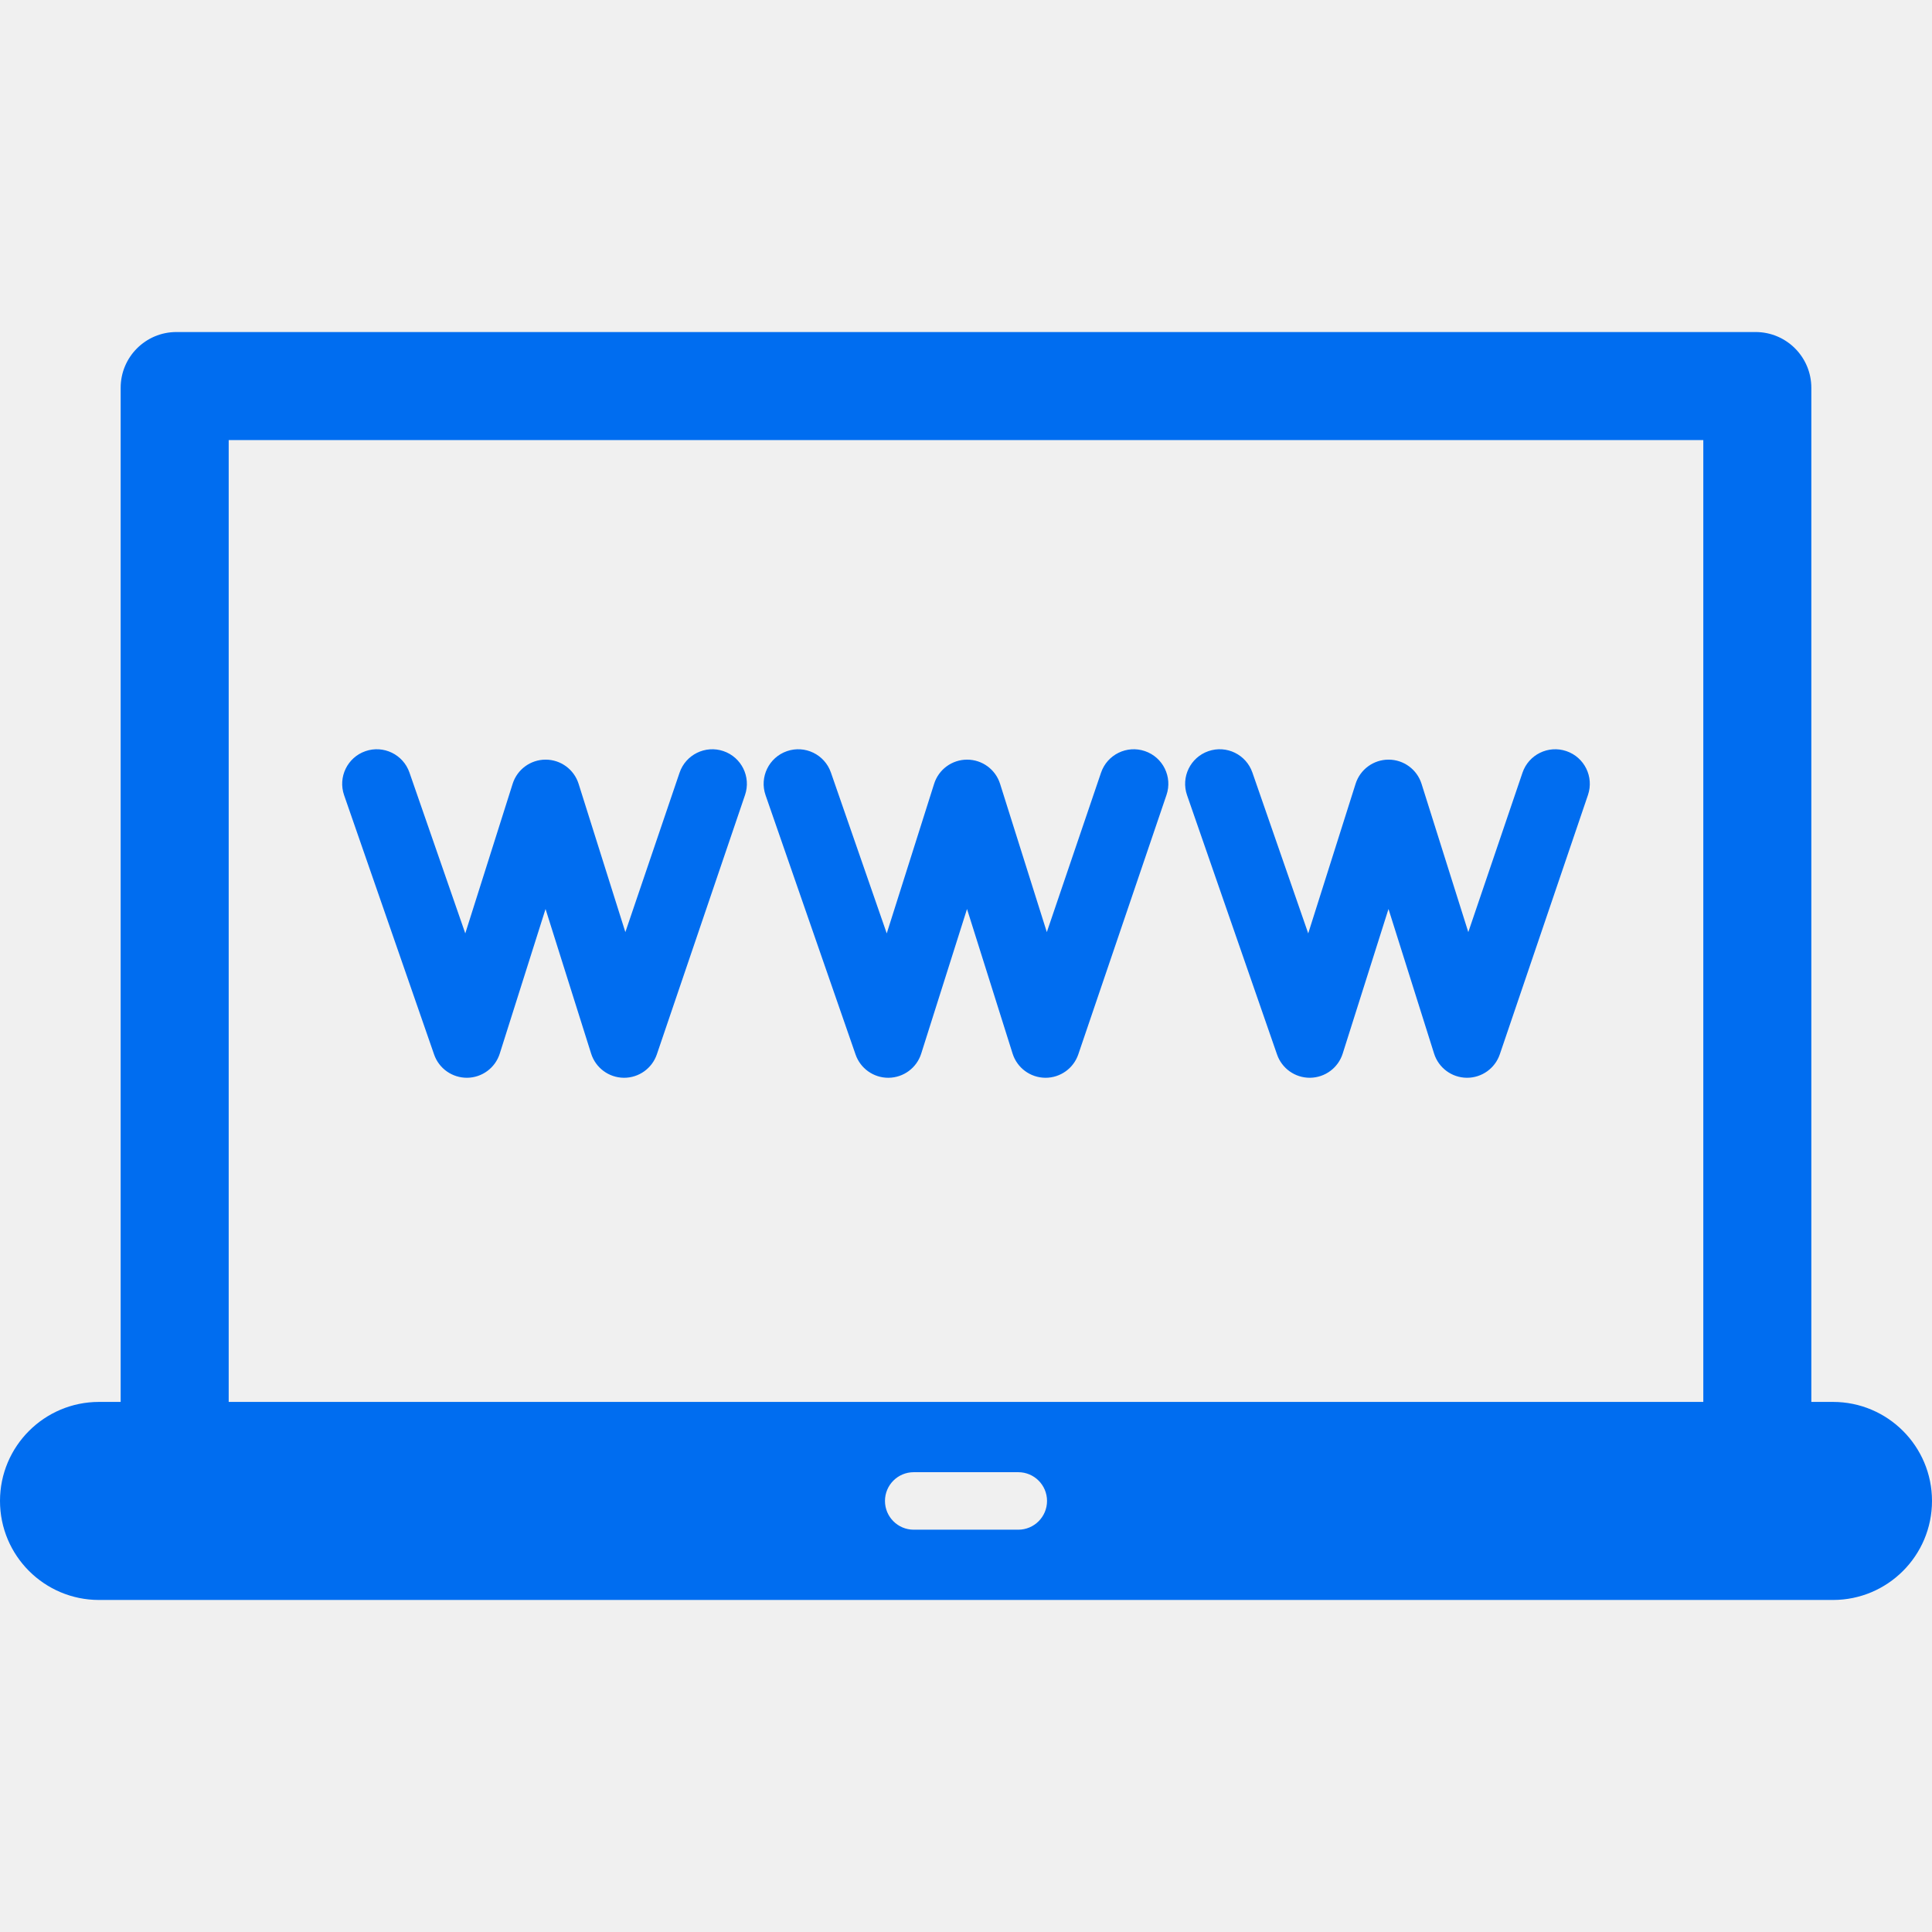
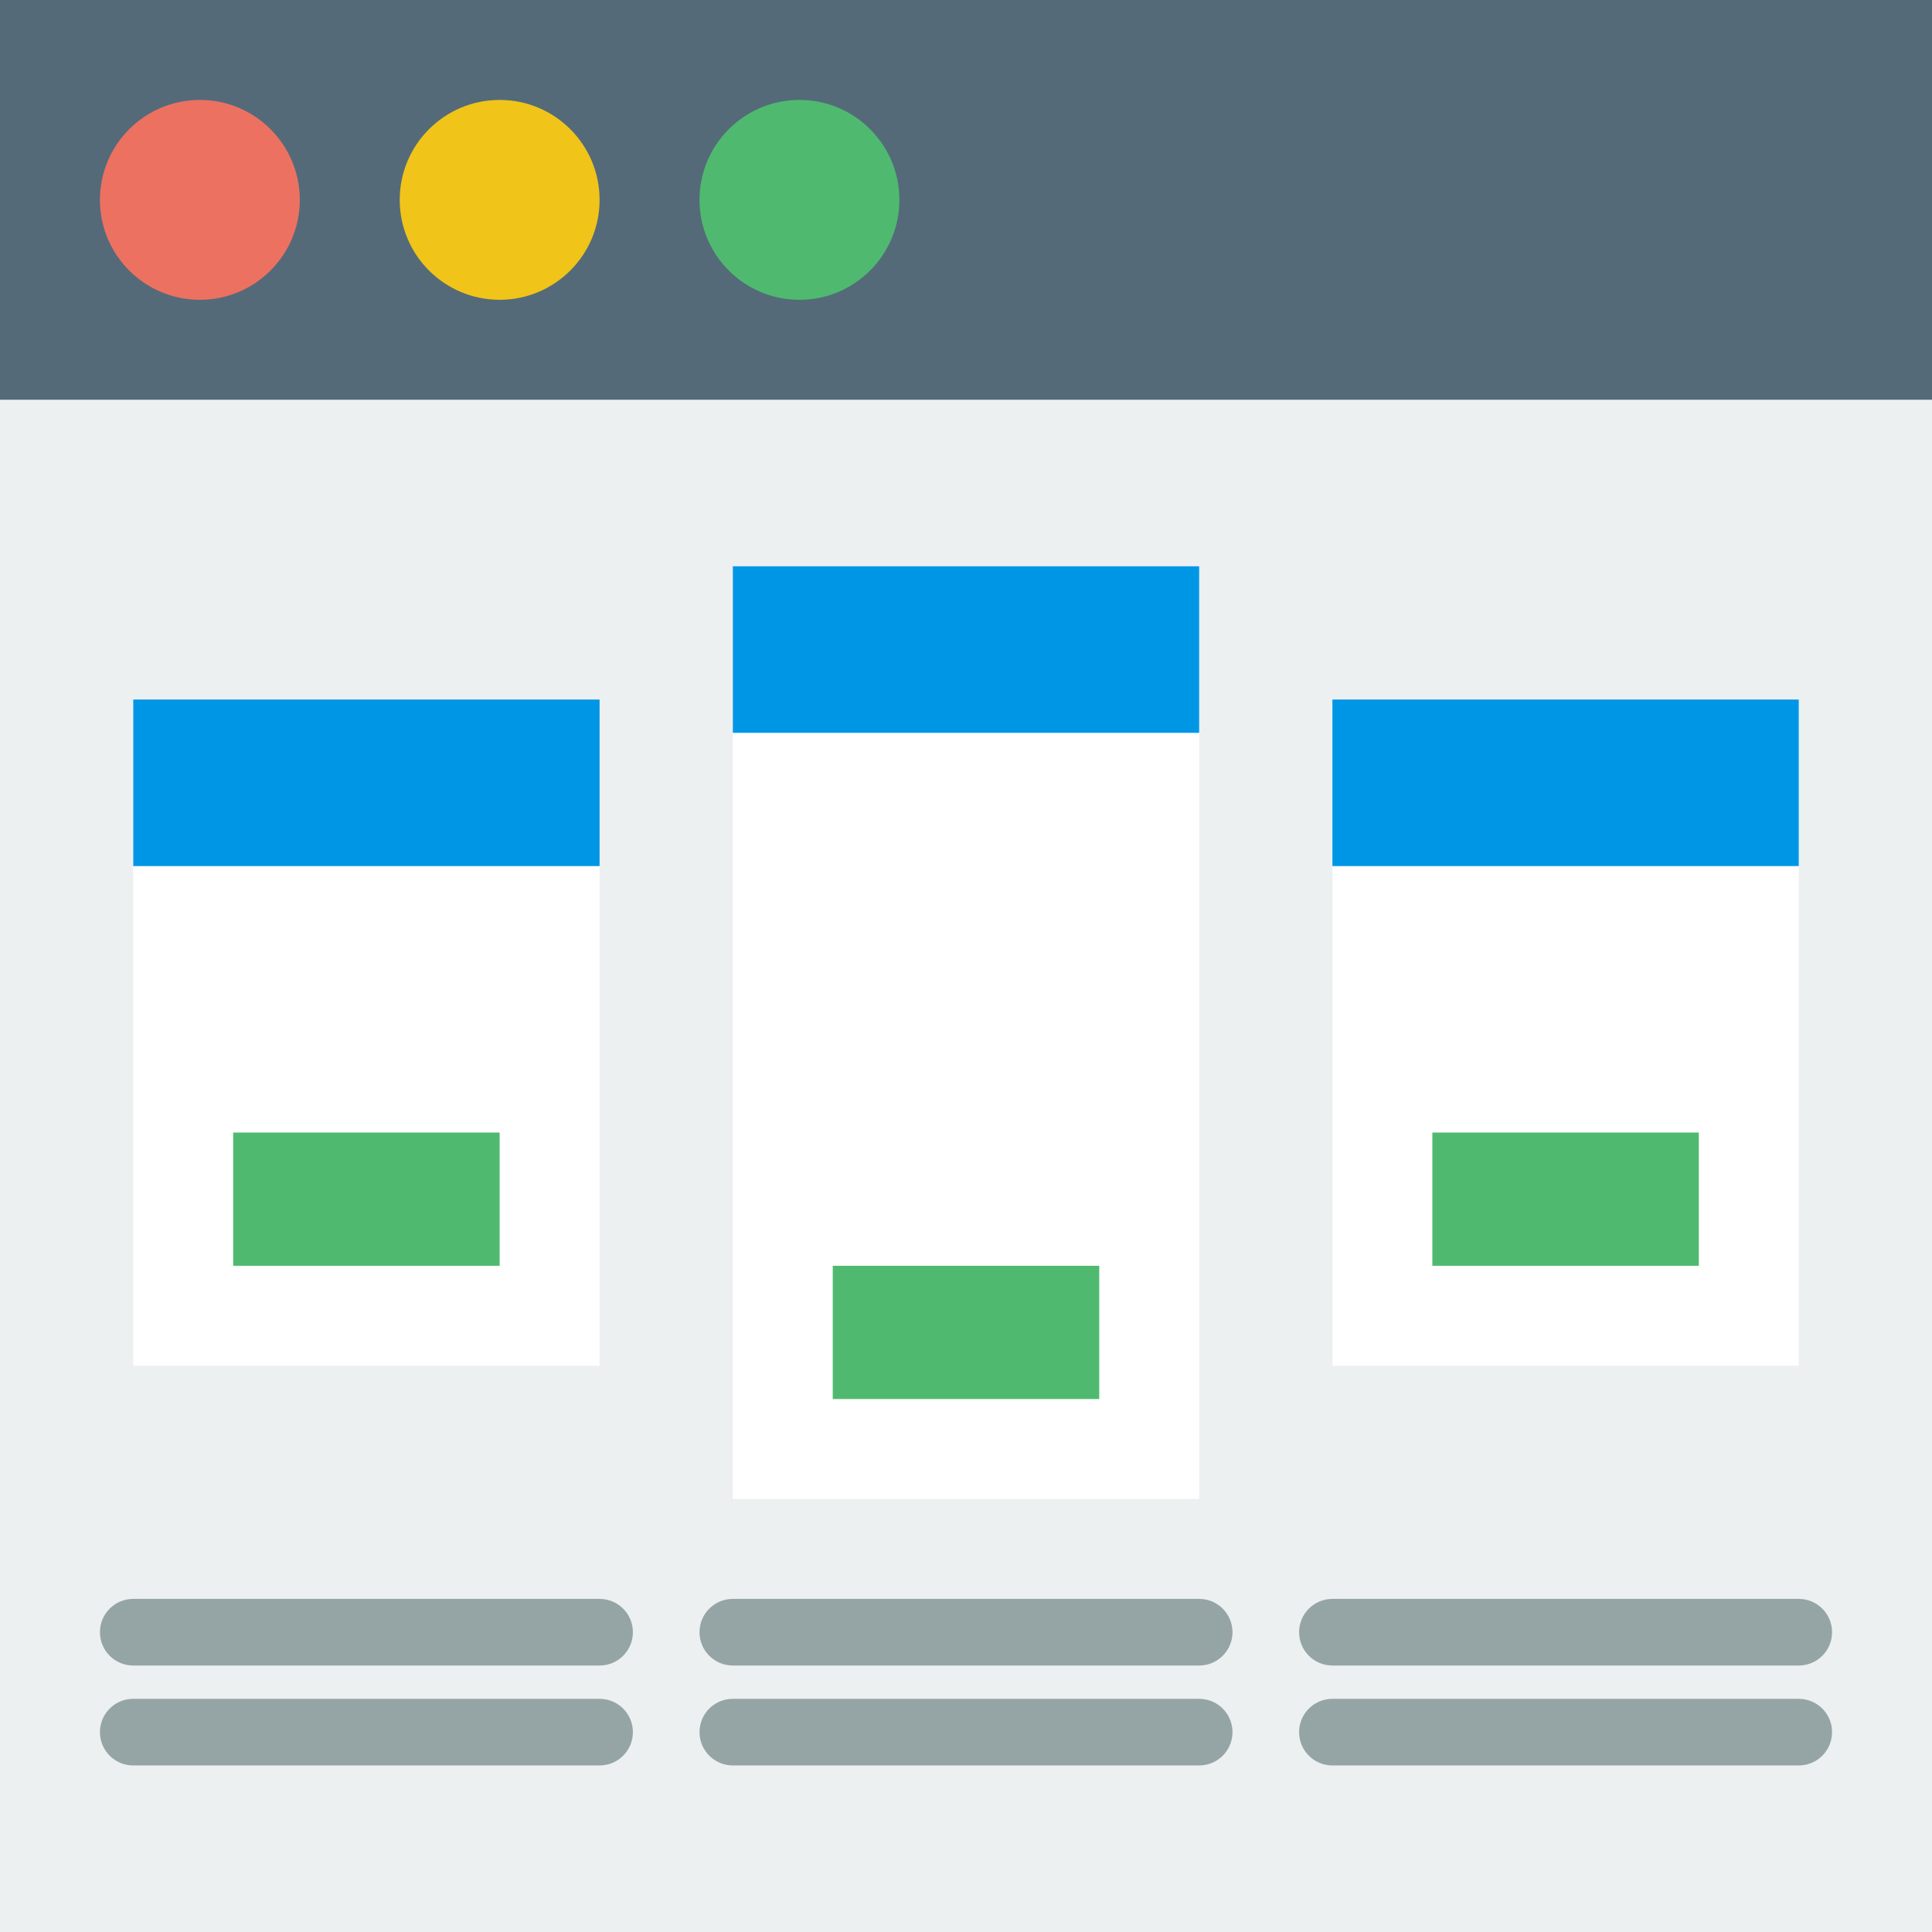
- <svg xmlns="http://www.w3.org/2000/svg" version="1.1" id="Capa_1" x="0px" y="0px" viewBox="0 0 365.696 365.696" style="enable-background:new 0 0 365.696 365.696;" xml:space="preserve" width="512px" height="512px">
-   <g>
-     <path d="M346.949,265.36h-4.094V73.404c0-5.832-4.724-10.556-10.556-10.556H33.397c-5.831,0-10.558,4.724-10.558,10.556V265.36   h-4.092C8.393,265.36,0,273.752,0,284.102c0,10.354,8.393,18.746,18.747,18.746h328.201c10.355,0,18.747-8.392,18.747-18.746   C365.696,273.752,357.304,265.36,346.949,265.36z M43.288,83.296h279.12V265.36H43.288V83.296z M192.742,289.547h-19.788   c-3.007,0-5.443-2.438-5.443-5.445c0-3.004,2.436-5.44,5.443-5.44h19.788c3.007,0,5.444,2.436,5.444,5.44   C198.186,287.109,195.749,289.547,192.742,289.547z" fill="#006DF0" />
-     <path d="M136.933,142.171c-3.421-1.162-7.14,0.668-8.304,4.09l-10.259,30.174l-8.85-28.071c-0.859-2.723-3.383-4.575-6.239-4.577   c-0.001,0-0.002,0-0.004,0c-2.854,0-5.378,1.848-6.24,4.569l-8.967,28.319L77.5,146.222c-1.185-3.416-4.916-5.224-8.329-4.038   c-3.416,1.185-5.223,4.915-4.038,8.33l17.038,49.091c0.925,2.665,3.447,4.426,6.273,4.399c2.82-0.039,5.299-1.88,6.15-4.569   l8.668-27.377l8.629,27.369c0.851,2.699,3.34,4.545,6.17,4.577c0.025,0.001,0.049,0.001,0.074,0.001c2.8,0,5.294-1.783,6.197-4.438   l16.691-49.091C142.187,147.053,140.356,143.335,136.933,142.171z" fill="#006DF0" />
-     <path d="M216.71,142.171c-3.422-1.164-7.141,0.667-8.304,4.09l-10.26,30.173l-8.848-28.069c-0.858-2.723-3.383-4.576-6.238-4.577   c-0.001,0-0.003,0-0.004,0c-2.854,0-5.378,1.848-6.24,4.569l-8.97,28.321l-10.57-30.455c-1.186-3.416-4.916-5.224-8.33-4.038   c-3.415,1.185-5.223,4.915-4.038,8.33l17.038,49.091c0.915,2.637,3.399,4.399,6.182,4.399c0.031,0,0.061,0,0.091-0.001   c2.82-0.039,5.299-1.88,6.15-4.569l8.671-27.377l8.627,27.369c0.851,2.699,3.34,4.545,6.169,4.577   c0.024,0.001,0.049,0.001,0.074,0.001c2.799,0,5.293-1.782,6.196-4.438l16.691-49.091   C221.964,147.053,220.133,143.335,216.71,142.171z" fill="#006DF0" />
-     <path d="M296.486,142.171c-3.424-1.162-7.14,0.668-8.304,4.09l-10.257,30.173l-8.85-28.07c-0.859-2.723-3.383-4.575-6.238-4.577   c-0.002,0-0.003,0-0.004,0c-2.853,0-5.378,1.848-6.24,4.569l-8.968,28.32l-10.57-30.455c-1.186-3.416-4.916-5.224-8.33-4.038   c-3.415,1.185-5.222,4.915-4.037,8.33l17.037,49.091c0.915,2.636,3.399,4.399,6.183,4.399c0.03,0,0.061,0,0.09-0.001   c2.821-0.039,5.299-1.88,6.151-4.569l8.67-27.378l8.629,27.371c0.851,2.699,3.34,4.545,6.17,4.577   c0.024,0.001,0.049,0.001,0.073,0.001c2.8,0,5.294-1.783,6.197-4.438l16.689-49.091   C301.74,147.052,299.909,143.334,296.486,142.171z" fill="#006DF0" />
-   </g>
+ <svg xmlns="http://www.w3.org/2000/svg" version="1.1" id="Capa_1" x="0px" y="0px" viewBox="0 0 58 58" style="enable-background:new 0 0 58 58;" xml:space="preserve">
+   <rect style="fill:#ECF0F1;" width="58" height="58" />
+   <rect style="fill:#546A79;" width="58" height="12" />
+   <circle style="fill:#ED7161;" cx="6" cy="6" r="3" />
+   <circle style="fill:#F0C419;" cx="15" cy="6" r="3" />
+   <circle style="fill:#4FBA6F;" cx="24" cy="6" r="3" />
+   <rect x="4" y="21" style="fill:#FFFFFF;" width="14" height="20" />
+   <rect x="4" y="21" style="fill:#0096E6;" width="14" height="5" />
+   <rect x="40" y="21" style="fill:#FFFFFF;" width="14" height="20" />
+   <rect x="40" y="21" style="fill:#0096E6;" width="14" height="5" />
+   <rect x="22" y="17" style="fill:#FFFFFF;" width="14" height="28" />
+   <rect x="22" y="17" style="fill:#0096E6;" width="14" height="5" />
+   <rect x="7" y="34" style="fill:#4FBA6F;" width="8" height="4" />
+   <rect x="25" y="38" style="fill:#4FBA6F;" width="8" height="4" />
+   <rect x="43" y="34" style="fill:#4FBA6F;" width="8" height="4" />
+   <path style="fill:#95A5A5;" d="M18,50H4c-0.553,0-1-0.447-1-1s0.447-1,1-1h14c0.553,0,1,0.447,1,1S18.553,50,18,50z" />
+   <path style="fill:#95A5A5;" d="M18,53H4c-0.553,0-1-0.447-1-1s0.447-1,1-1h14c0.553,0,1,0.447,1,1S18.553,53,18,53z" />
+   <path style="fill:#95A5A5;" d="M36,50H22c-0.553,0-1-0.447-1-1s0.447-1,1-1h14c0.553,0,1,0.447,1,1S36.553,50,36,50z" />
+   <path style="fill:#95A5A5;" d="M36,53H22c-0.553,0-1-0.447-1-1s0.447-1,1-1h14c0.553,0,1,0.447,1,1S36.553,53,36,53z" />
+   <path style="fill:#95A5A5;" d="M54,50H40c-0.553,0-1-0.447-1-1s0.447-1,1-1h14c0.553,0,1,0.447,1,1S54.553,50,54,50z" />
+   <path style="fill:#95A5A5;" d="M54,53H40c-0.553,0-1-0.447-1-1s0.447-1,1-1h14c0.553,0,1,0.447,1,1S54.553,53,54,53z" />
  <g>
</g>
  <g>
</g>
  <g>
</g>
  <g>
</g>
  <g>
</g>
  <g>
</g>
  <g>
</g>
  <g>
</g>
  <g>
</g>
  <g>
</g>
  <g>
</g>
  <g>
</g>
  <g>
</g>
  <g>
</g>
  <g>
</g>
</svg>
